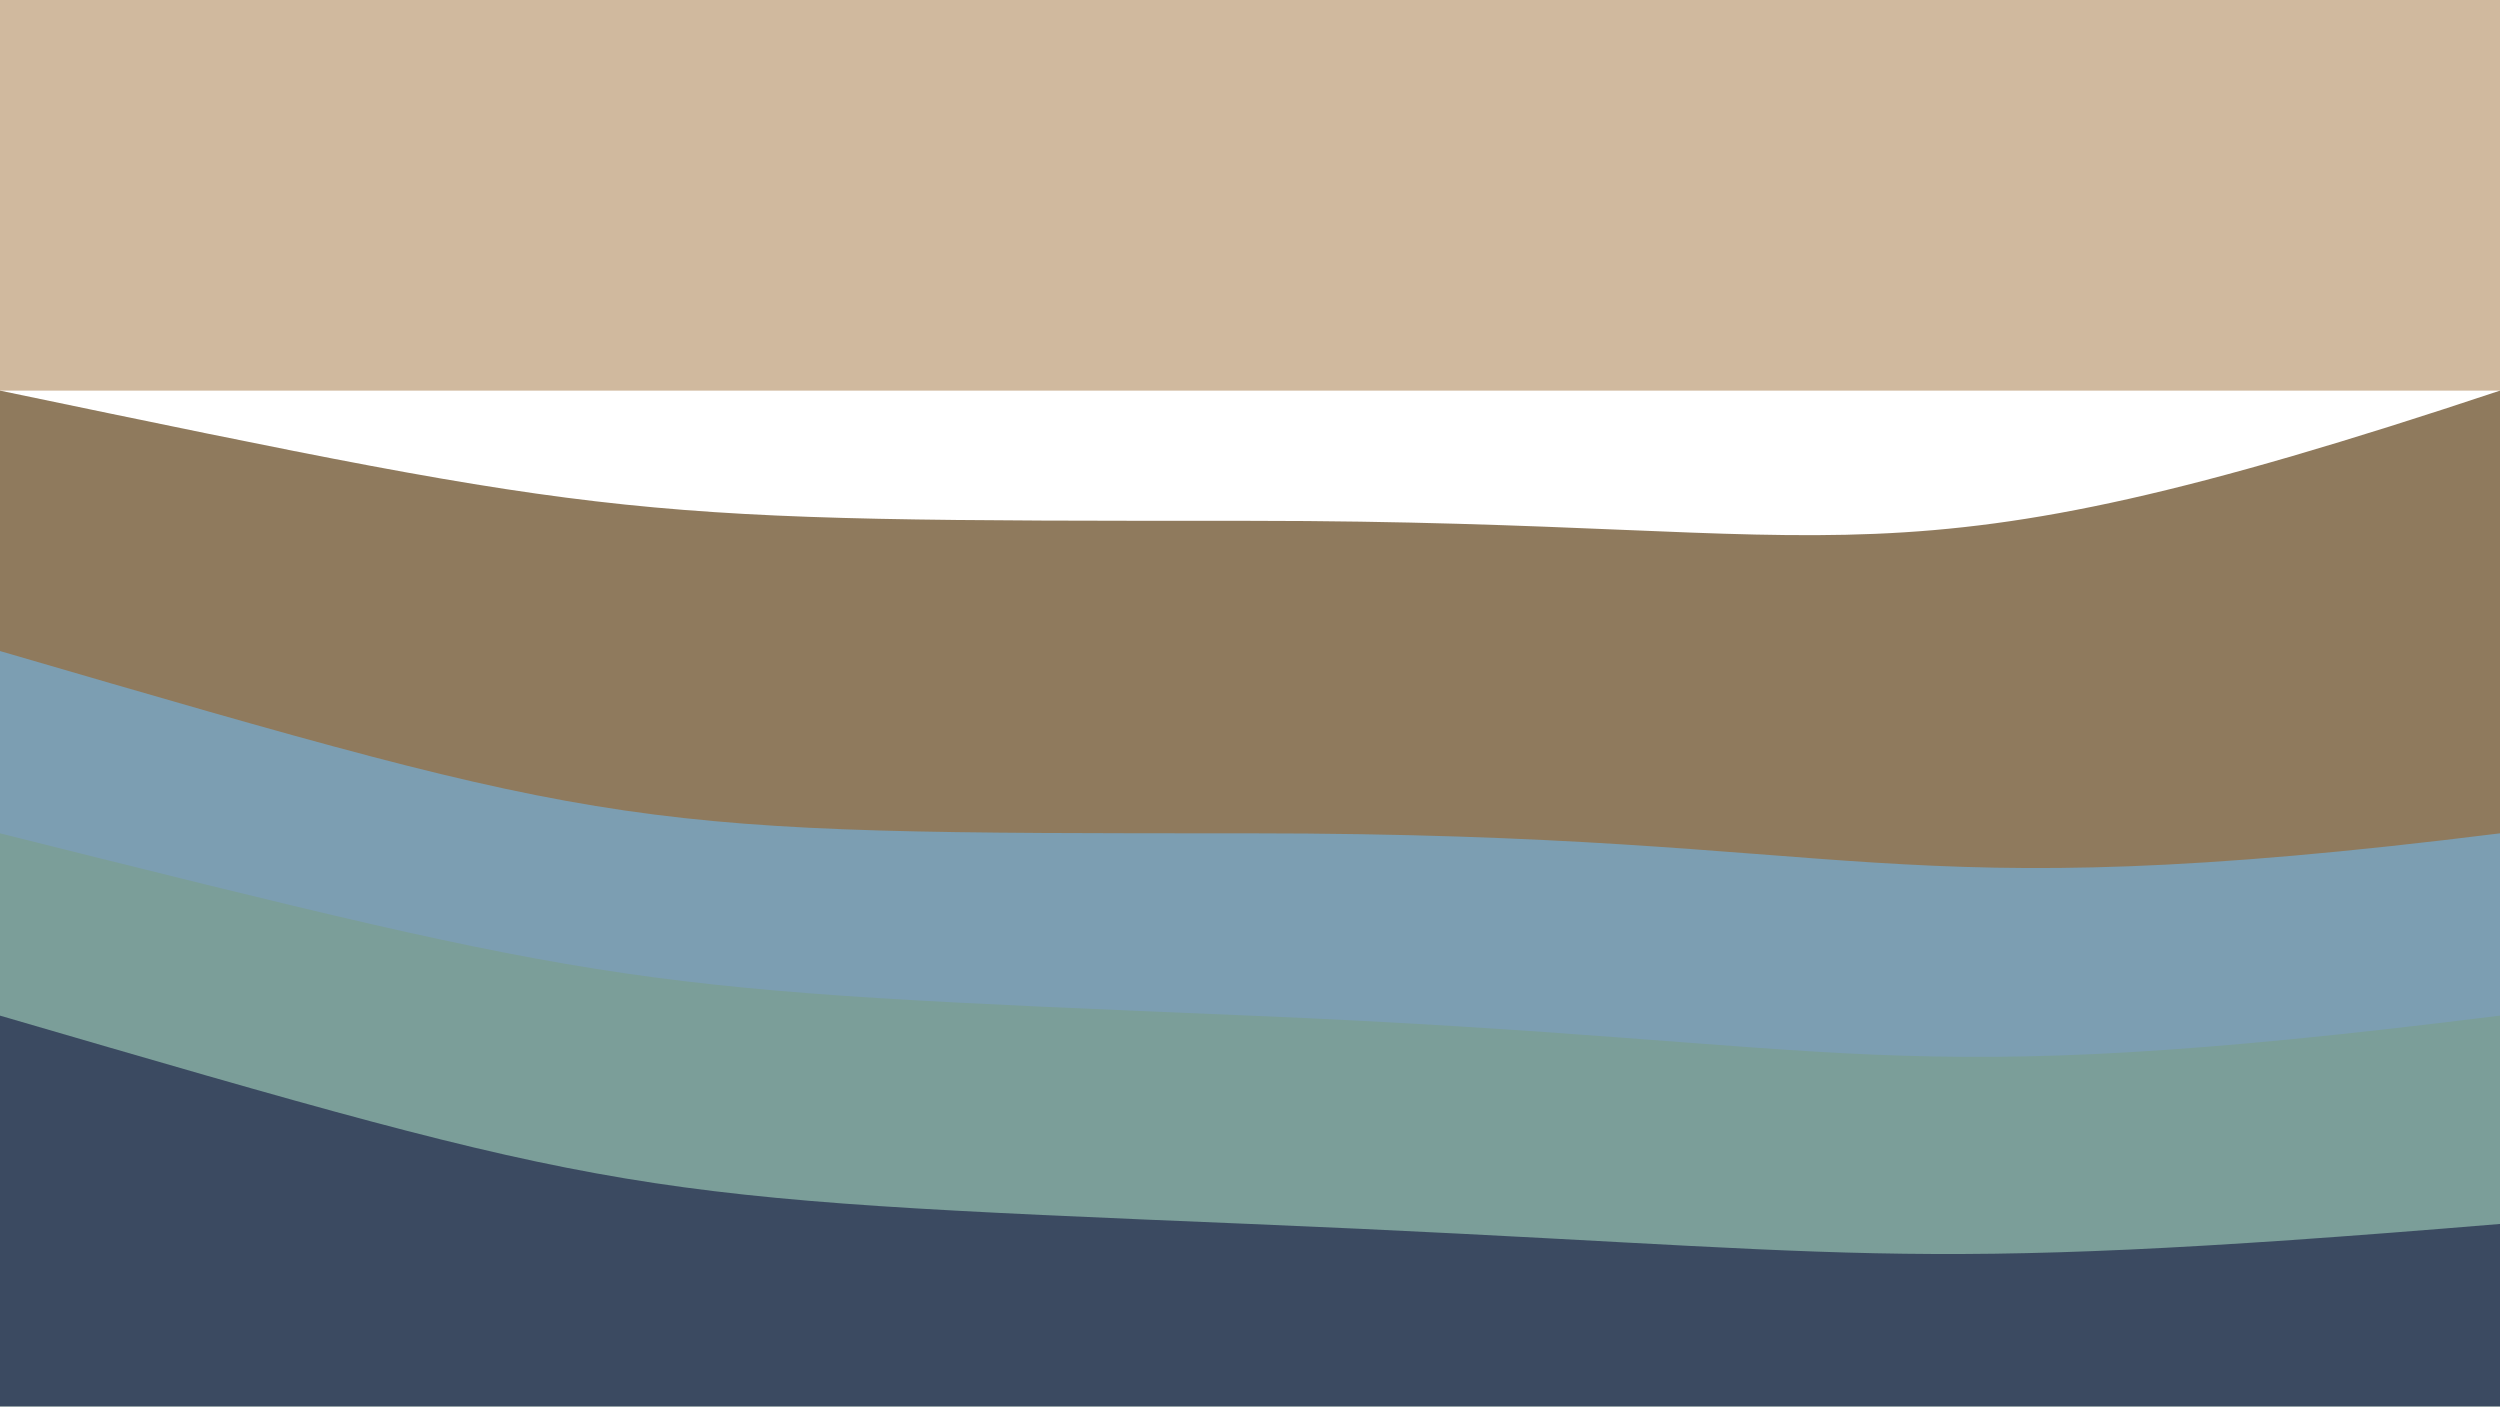
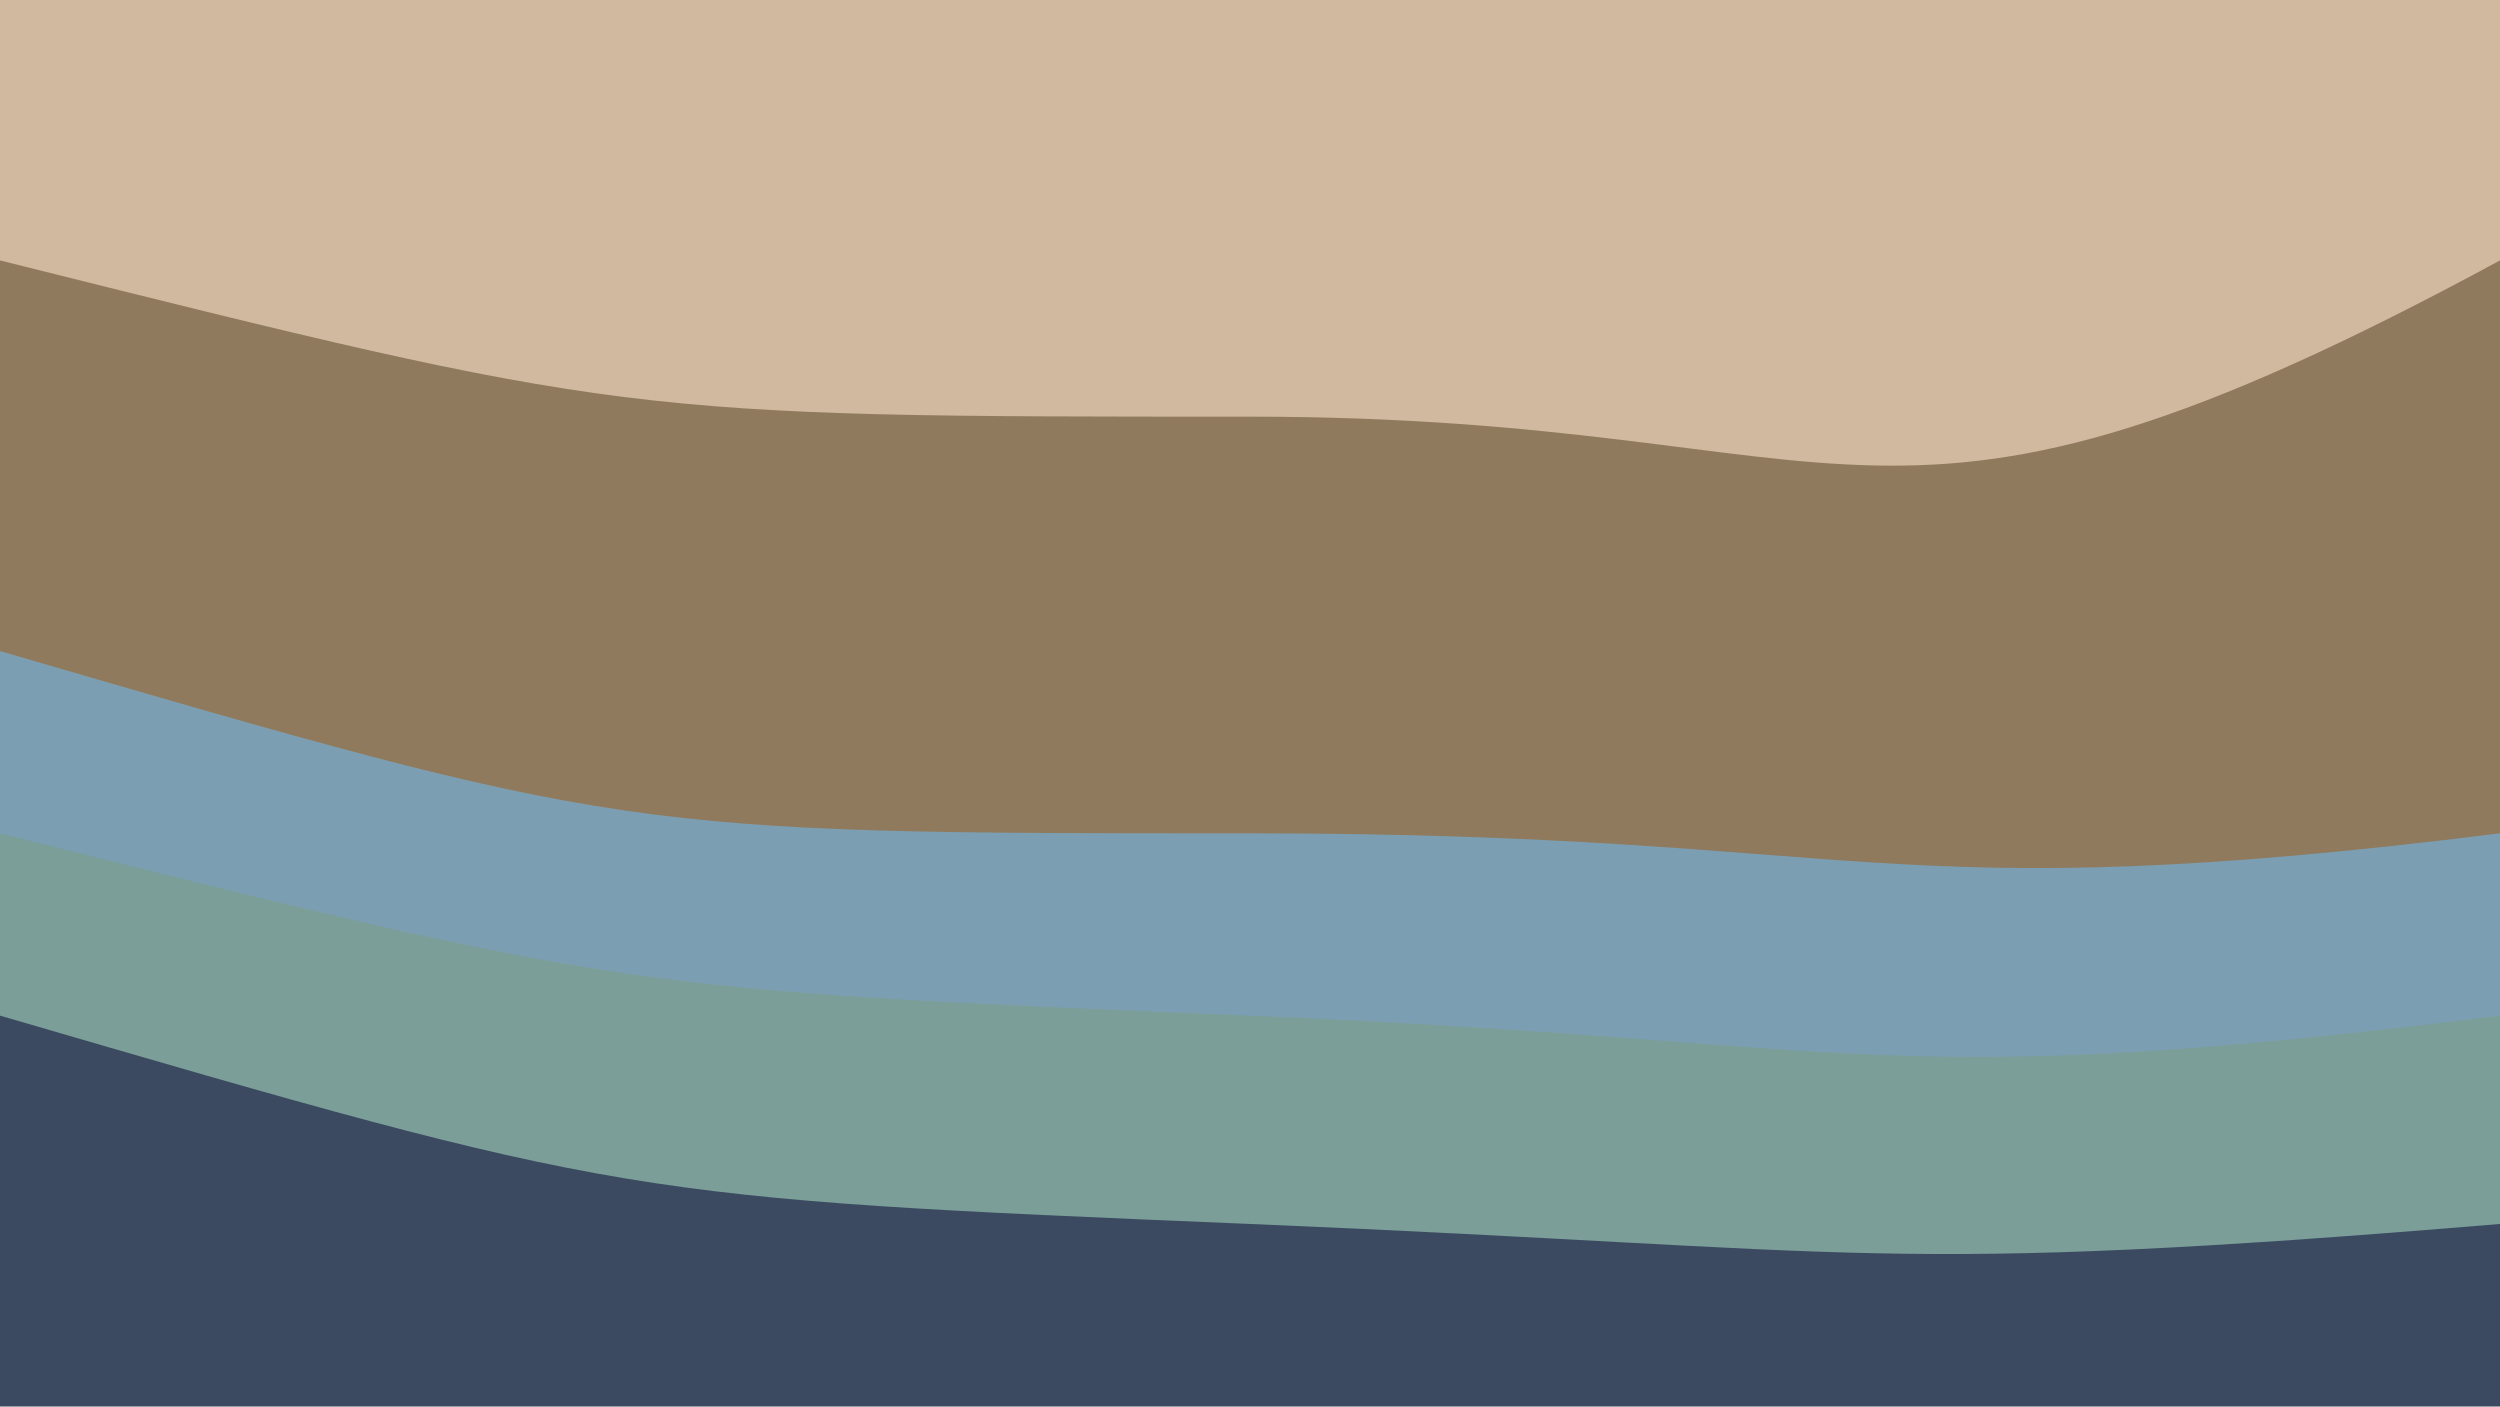
<svg xmlns="http://www.w3.org/2000/svg" id="visual" viewBox="0 0 960 540" width="960" height="540" version="1.1">
-   <rect x="0" y="0" width="960" height="150" fill="#D0B99E" />
-   <path d="M0,150 C240,200 240,200 480,200 C720,200 720,230 960,150 L960,540 L0,540 Z" fill="#8F7A5D" />
+   <rect x="0" y="0" width="960" height="180" fill="#D0B99E" />
+   <path d="M0,100 C240,160 240,160 480,160 C720,160 720,230 960,100 L960,540 L0,540 Z" fill="#8F7A5D" />
  <path d="M0,250 C240,320 240,320 480,320 C720,320 720,350 960,320 L960,540 L0,540 Z" fill="#7C9EB2" />
  <path d="M0,320 C240,380 240,380 480,390 C720,400 720,420 960,390 L960,540 L0,540 Z" fill="#7B9E99" />
  <path d="M0,390 C240,460 240,460 480,470 C720,480 720,490 960,470 L960,540 L0,540 Z" fill="#3B4A61" />
</svg>
